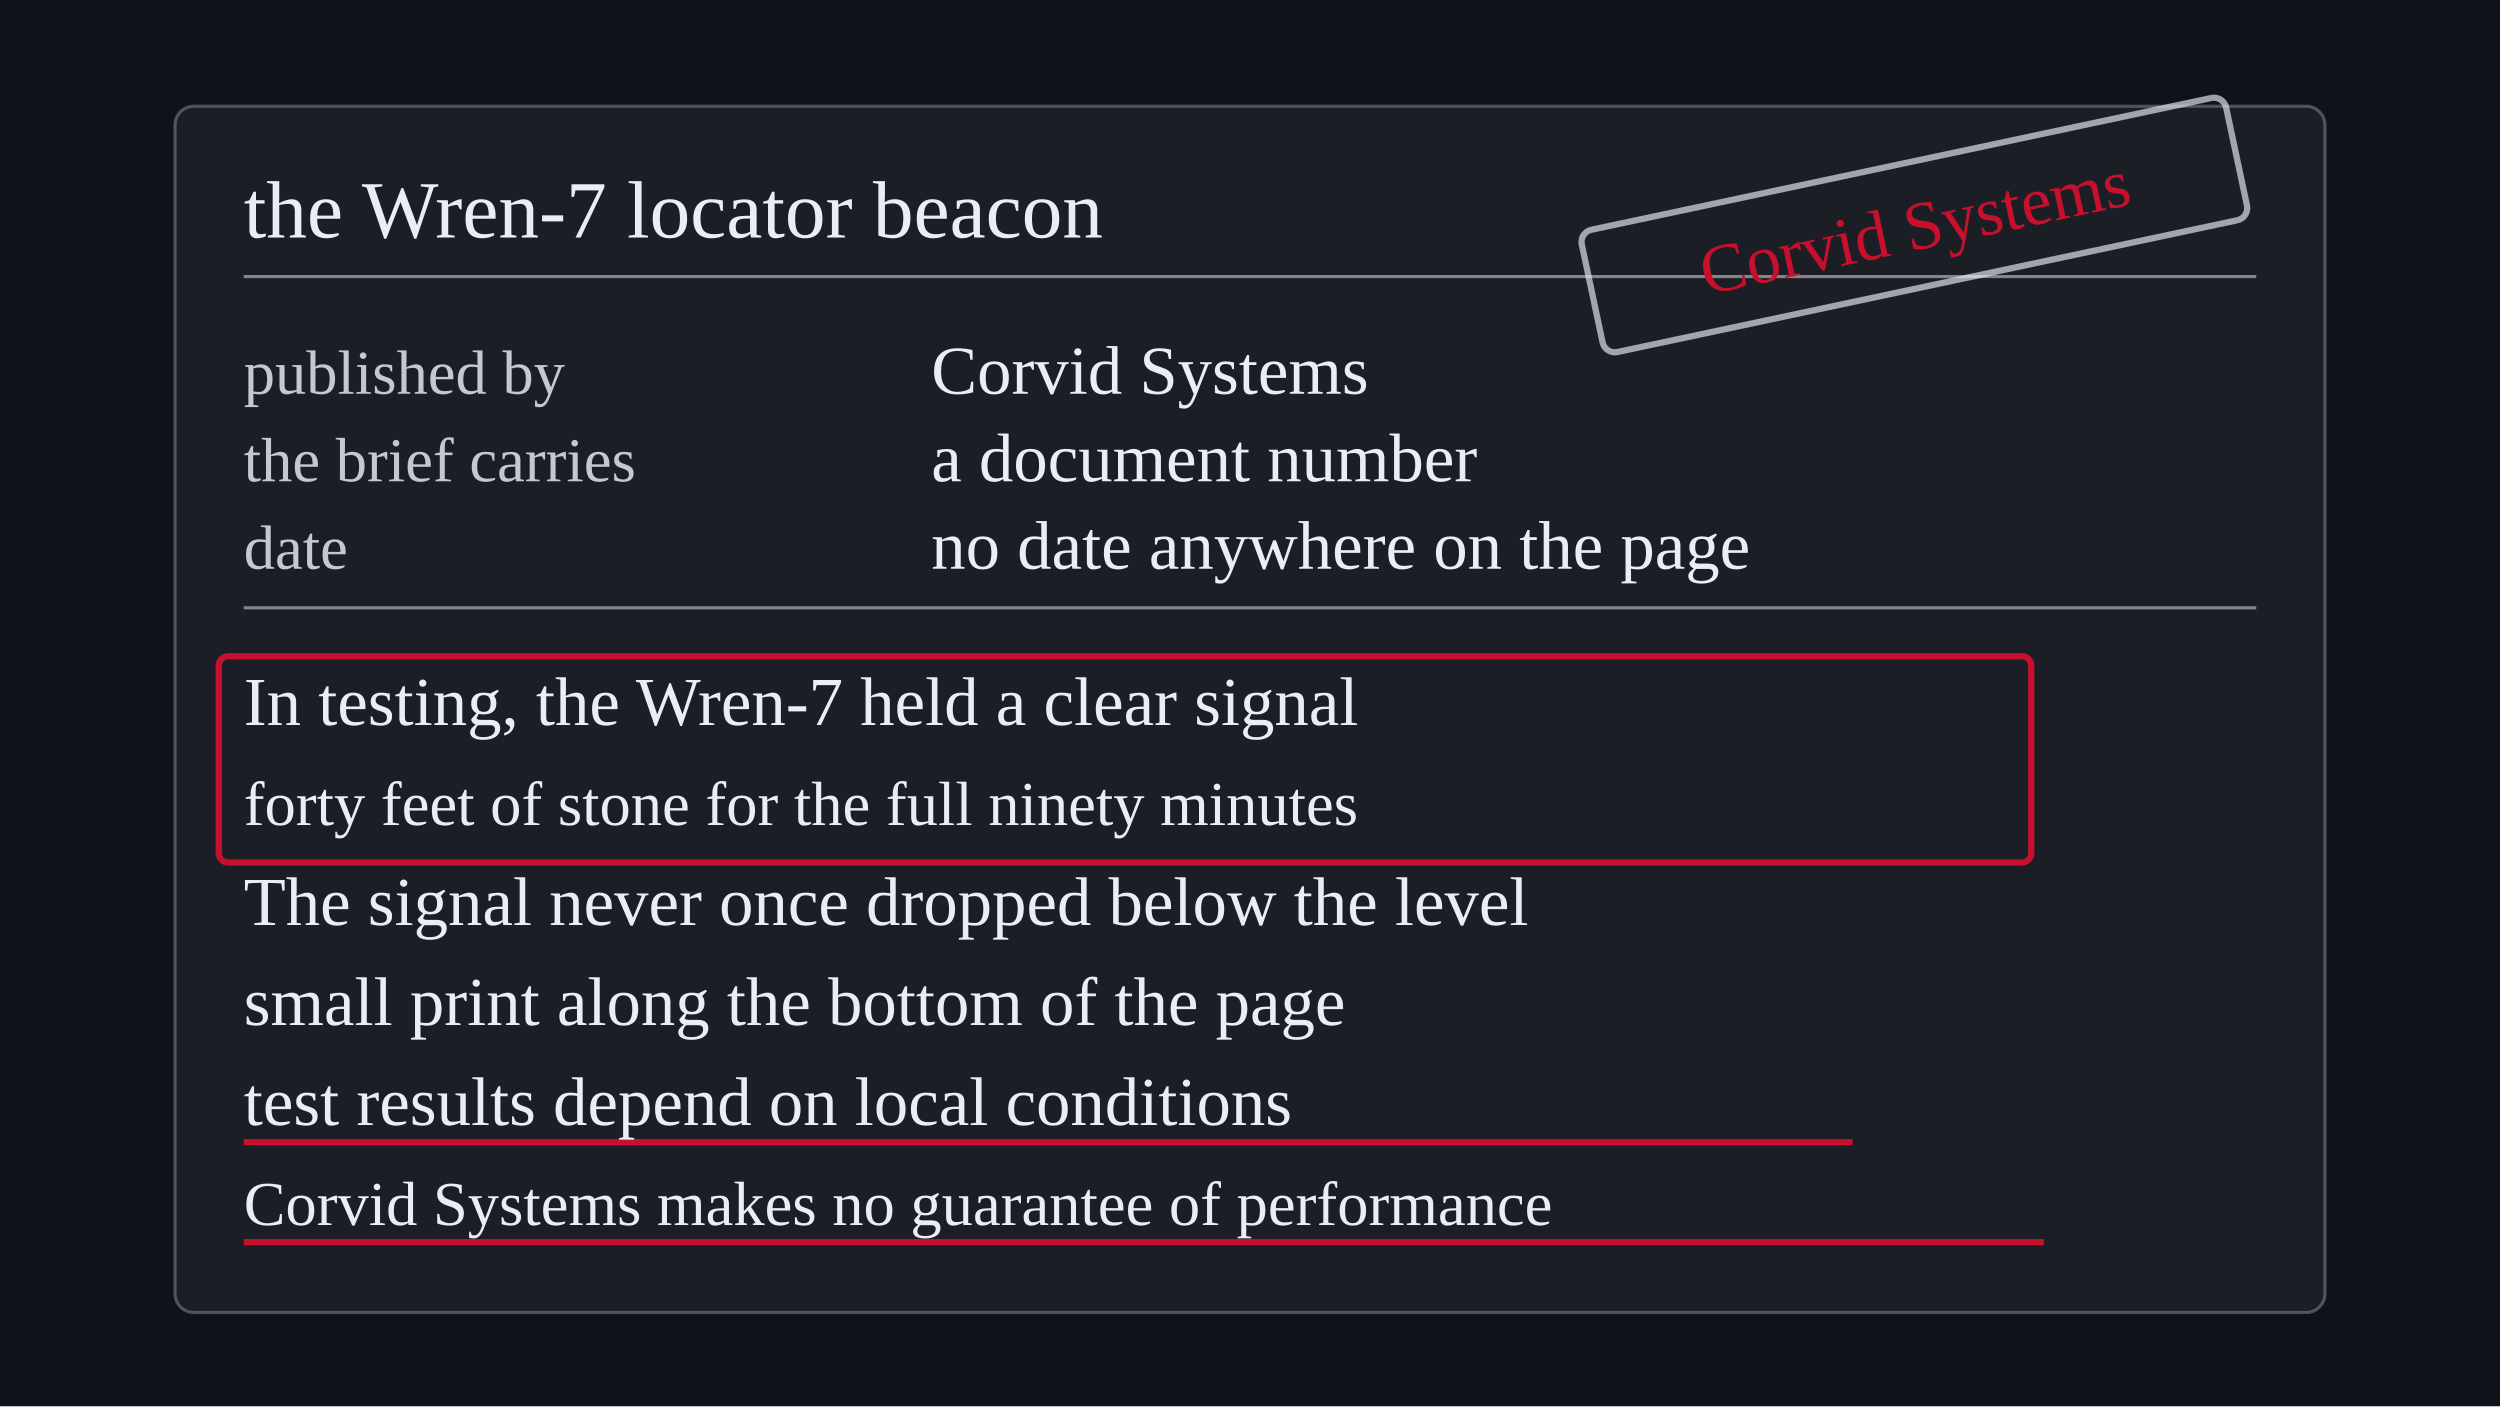
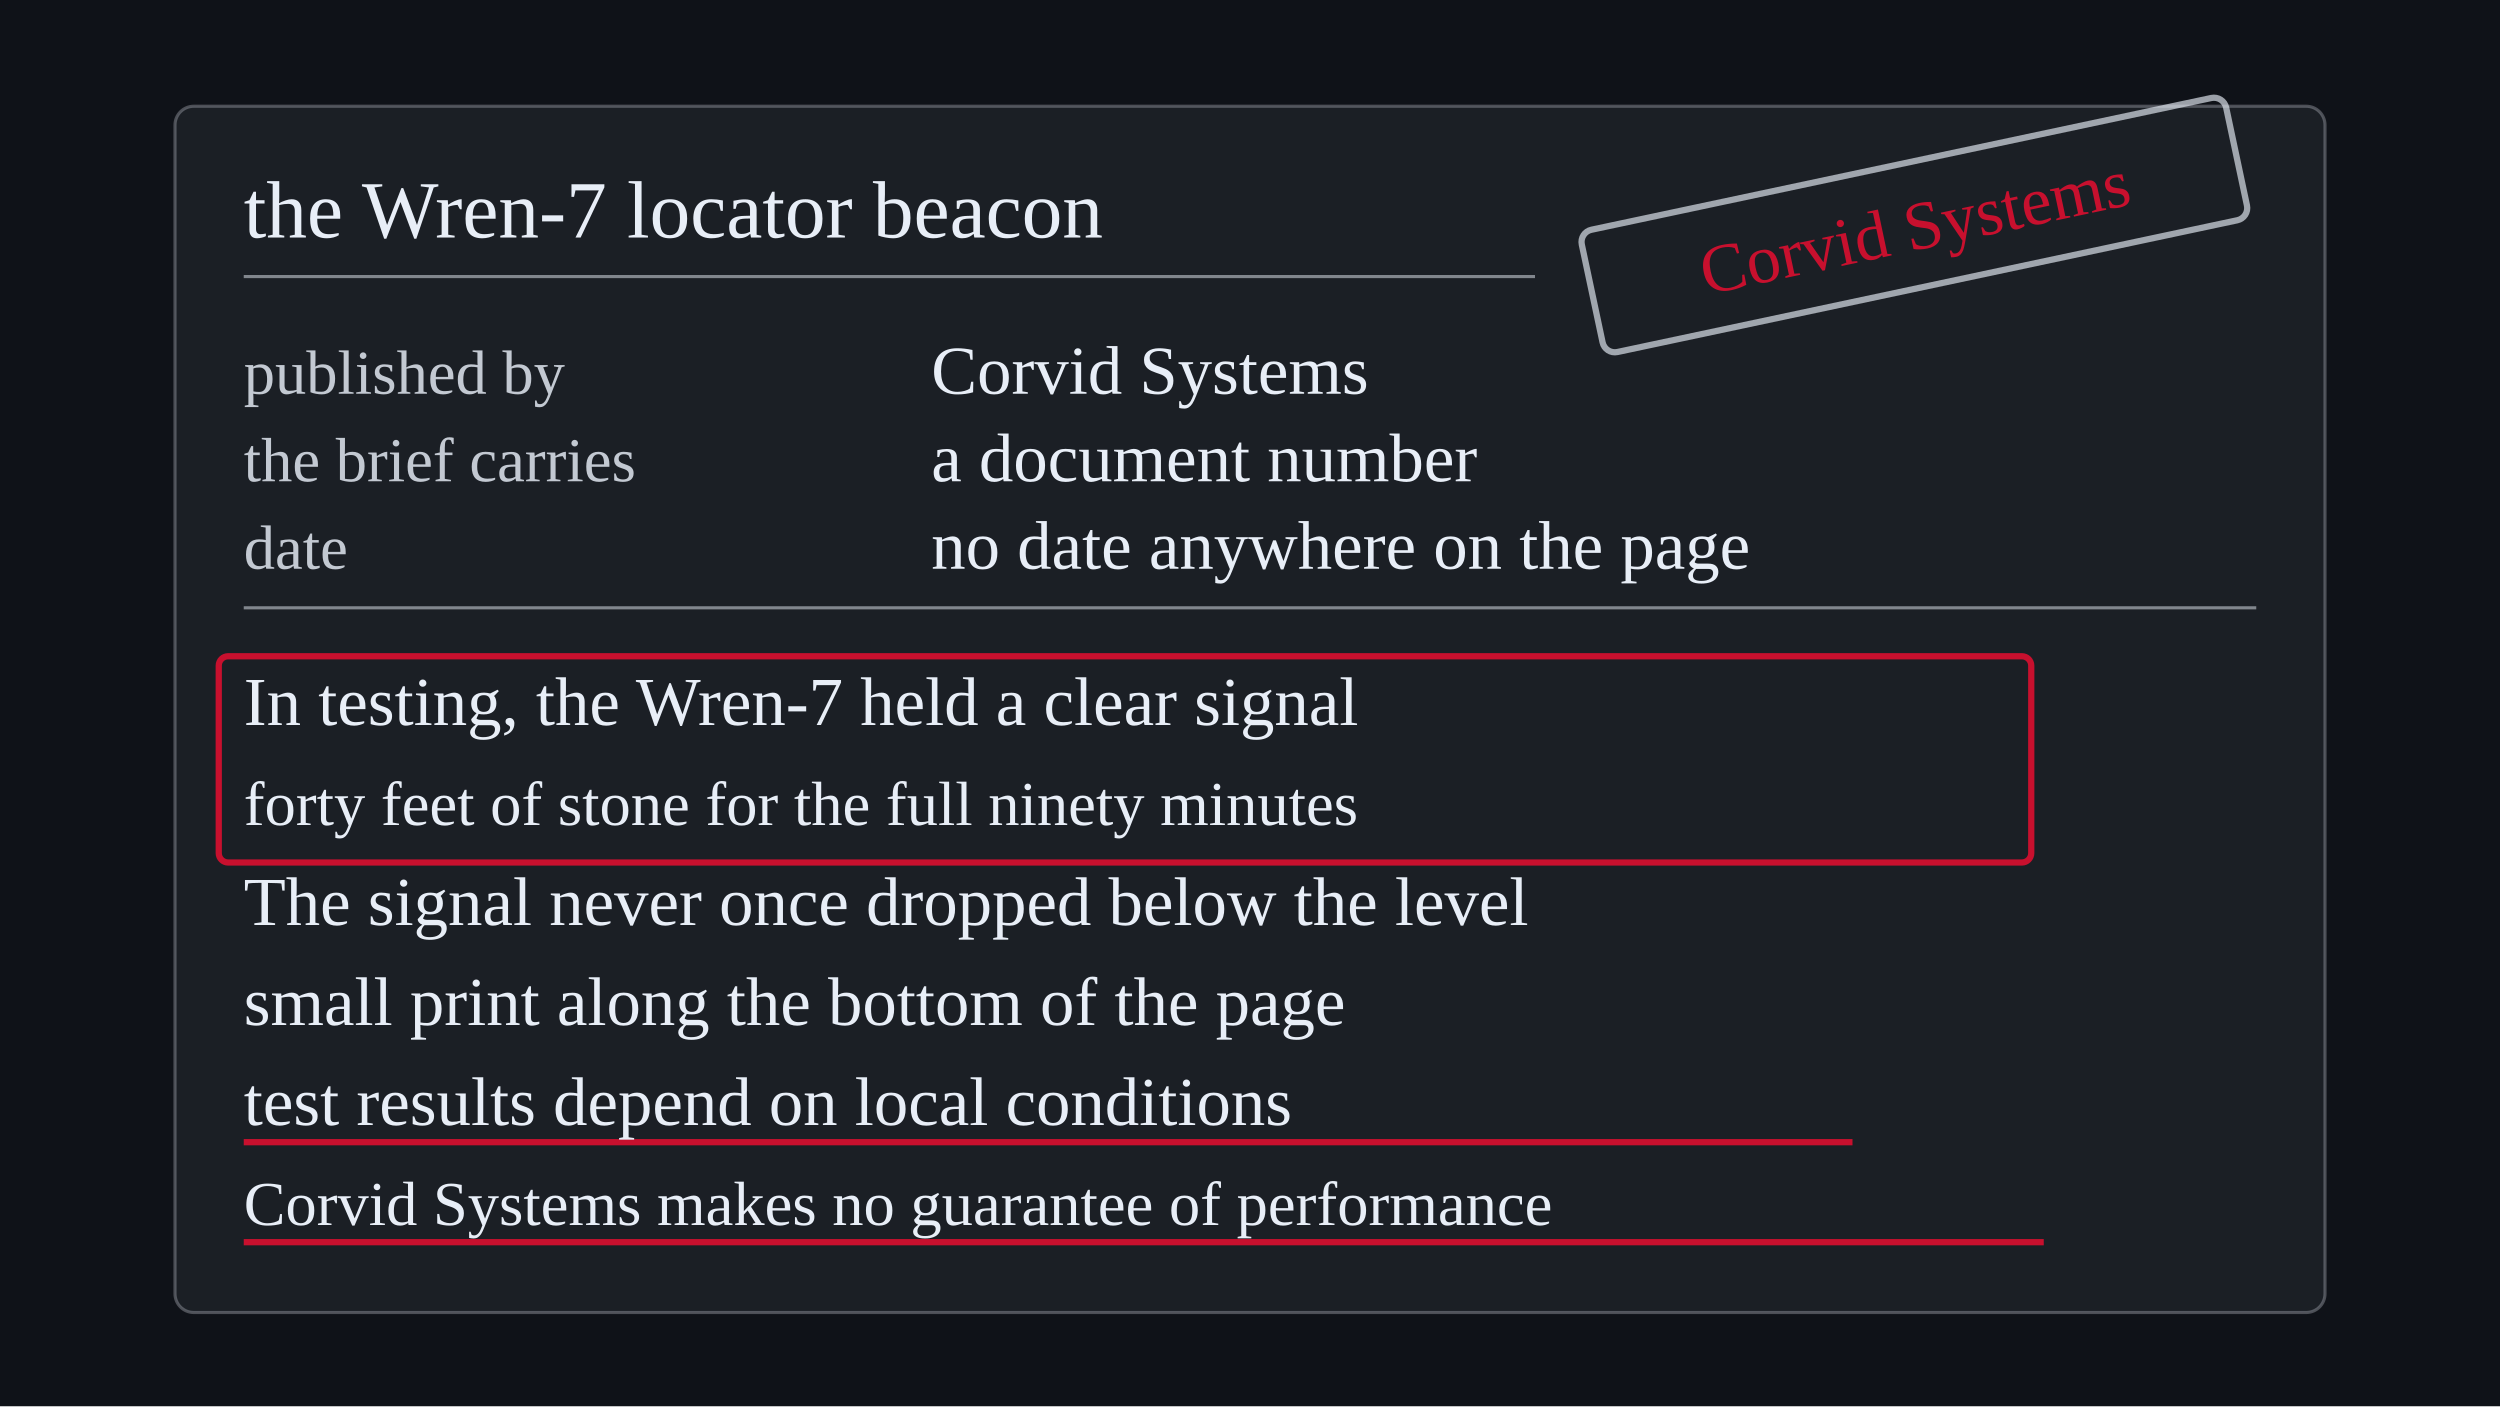
<svg xmlns="http://www.w3.org/2000/svg" width="800" height="450" viewBox="0 0 800 450" role="img">
  <rect x="0" y="0" width="800" height="450" fill="#0f1218" />
  <rect x="56" y="34" width="688" height="386" fill="rgba(232,238,247,0.06)" stroke="rgba(232,238,247,0.28)" stroke-width="1" rx="6" />
  <text x="78" y="76" font-size="26" fill="#e8eef7">the Wren-7 locator beacon</text>
-   <line x1="78" y1="88.5" x2="722" y2="88.5" stroke="rgba(232,238,247,0.5)" stroke-width="1" />
+   <line x1="78" y1="88.5" x2="491.2" y2="88.5" stroke="rgba(232,238,247,0.5)" stroke-width="1" />
  <text x="78" y="126" font-size="20" fill="#e8eef7" fill-opacity="0.82">published by</text>
  <text x="298" y="126" font-size="22" fill="#e8eef7">Corvid Systems</text>
  <text x="78" y="154" font-size="20" fill="#e8eef7" fill-opacity="0.82">the brief carries</text>
  <text x="298" y="154" font-size="22" fill="#e8eef7">a document number</text>
  <text x="78" y="182" font-size="20" fill="#e8eef7" fill-opacity="0.82">date</text>
  <text x="298" y="182" font-size="22" fill="#e8eef7">no date anywhere on the page</text>
  <line x1="78" y1="194.5" x2="722" y2="194.5" stroke="rgba(232,238,247,0.5)" stroke-width="1" />
  <rect x="70" y="210" width="580" height="66" fill="none" stroke="#c8102e" stroke-width="2" rx="3" data-emphasis="box" />
  <text x="78" y="232" font-size="22" fill="#e8eef7">In testing, the Wren-7 held a clear signal</text>
  <text x="78" y="264" font-size="20" fill="#e8eef7">forty feet of stone for the full ninety minutes</text>
  <text x="78" y="296" font-size="22" fill="#e8eef7">The signal never once dropped below the level</text>
  <text x="78" y="328" font-size="22" fill="#e8eef7">small print along the bottom of the page</text>
  <line x1="78" y1="365.5" x2="592.8" y2="365.5" stroke="#c8102e" stroke-width="2" data-emphasis="underline" />
  <text x="78" y="360" font-size="22" fill="#e8eef7">test results depend on local conditions</text>
  <line x1="78" y1="397.5" x2="654" y2="397.5" stroke="#c8102e" stroke-width="2" data-emphasis="underline" />
  <text x="78" y="392" font-size="20" fill="#e8eef7">Corvid Systems makes no guarantee of performance</text>
  <g transform="rotate(-12 612.6 72)">
    <rect x="507.2" y="52" width="210.8" height="40" fill="none" stroke="rgba(232,238,247,0.65)" stroke-width="2" rx="4" data-stamp="1" />
    <text x="612.6" y="80" font-size="22" fill="#c8102e" text-anchor="middle">Corvid Systems</text>
  </g>
</svg>
